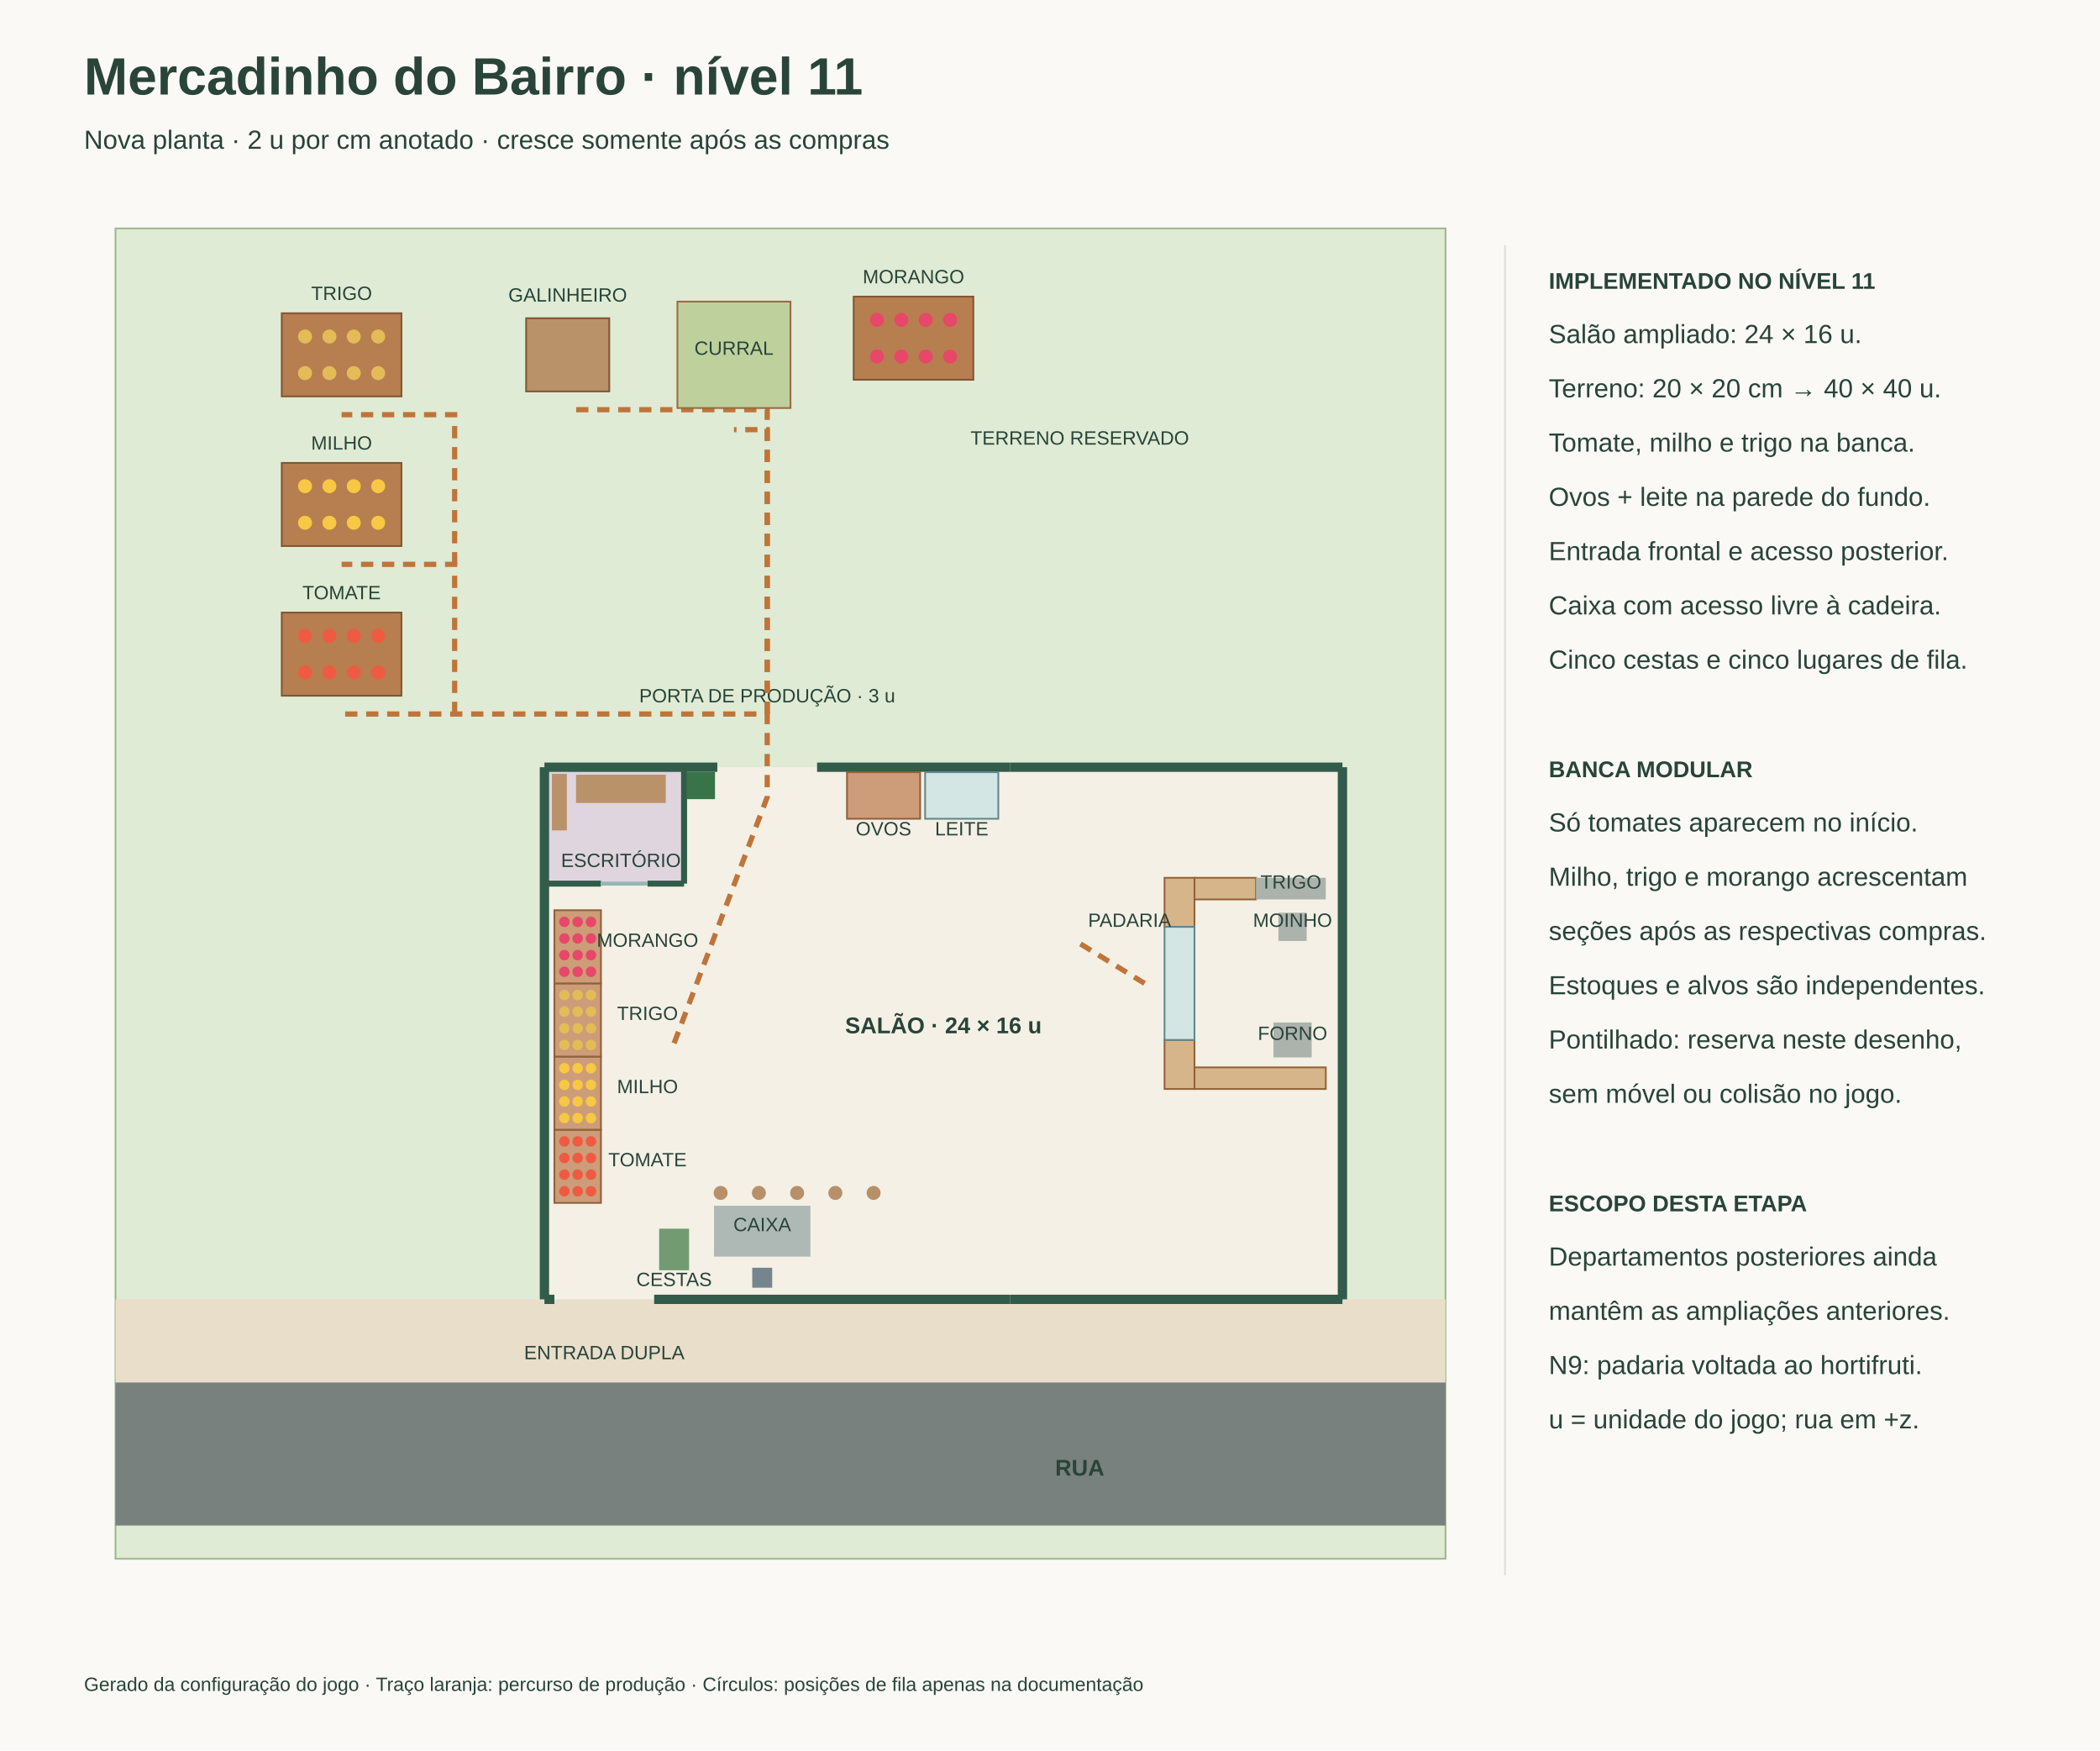
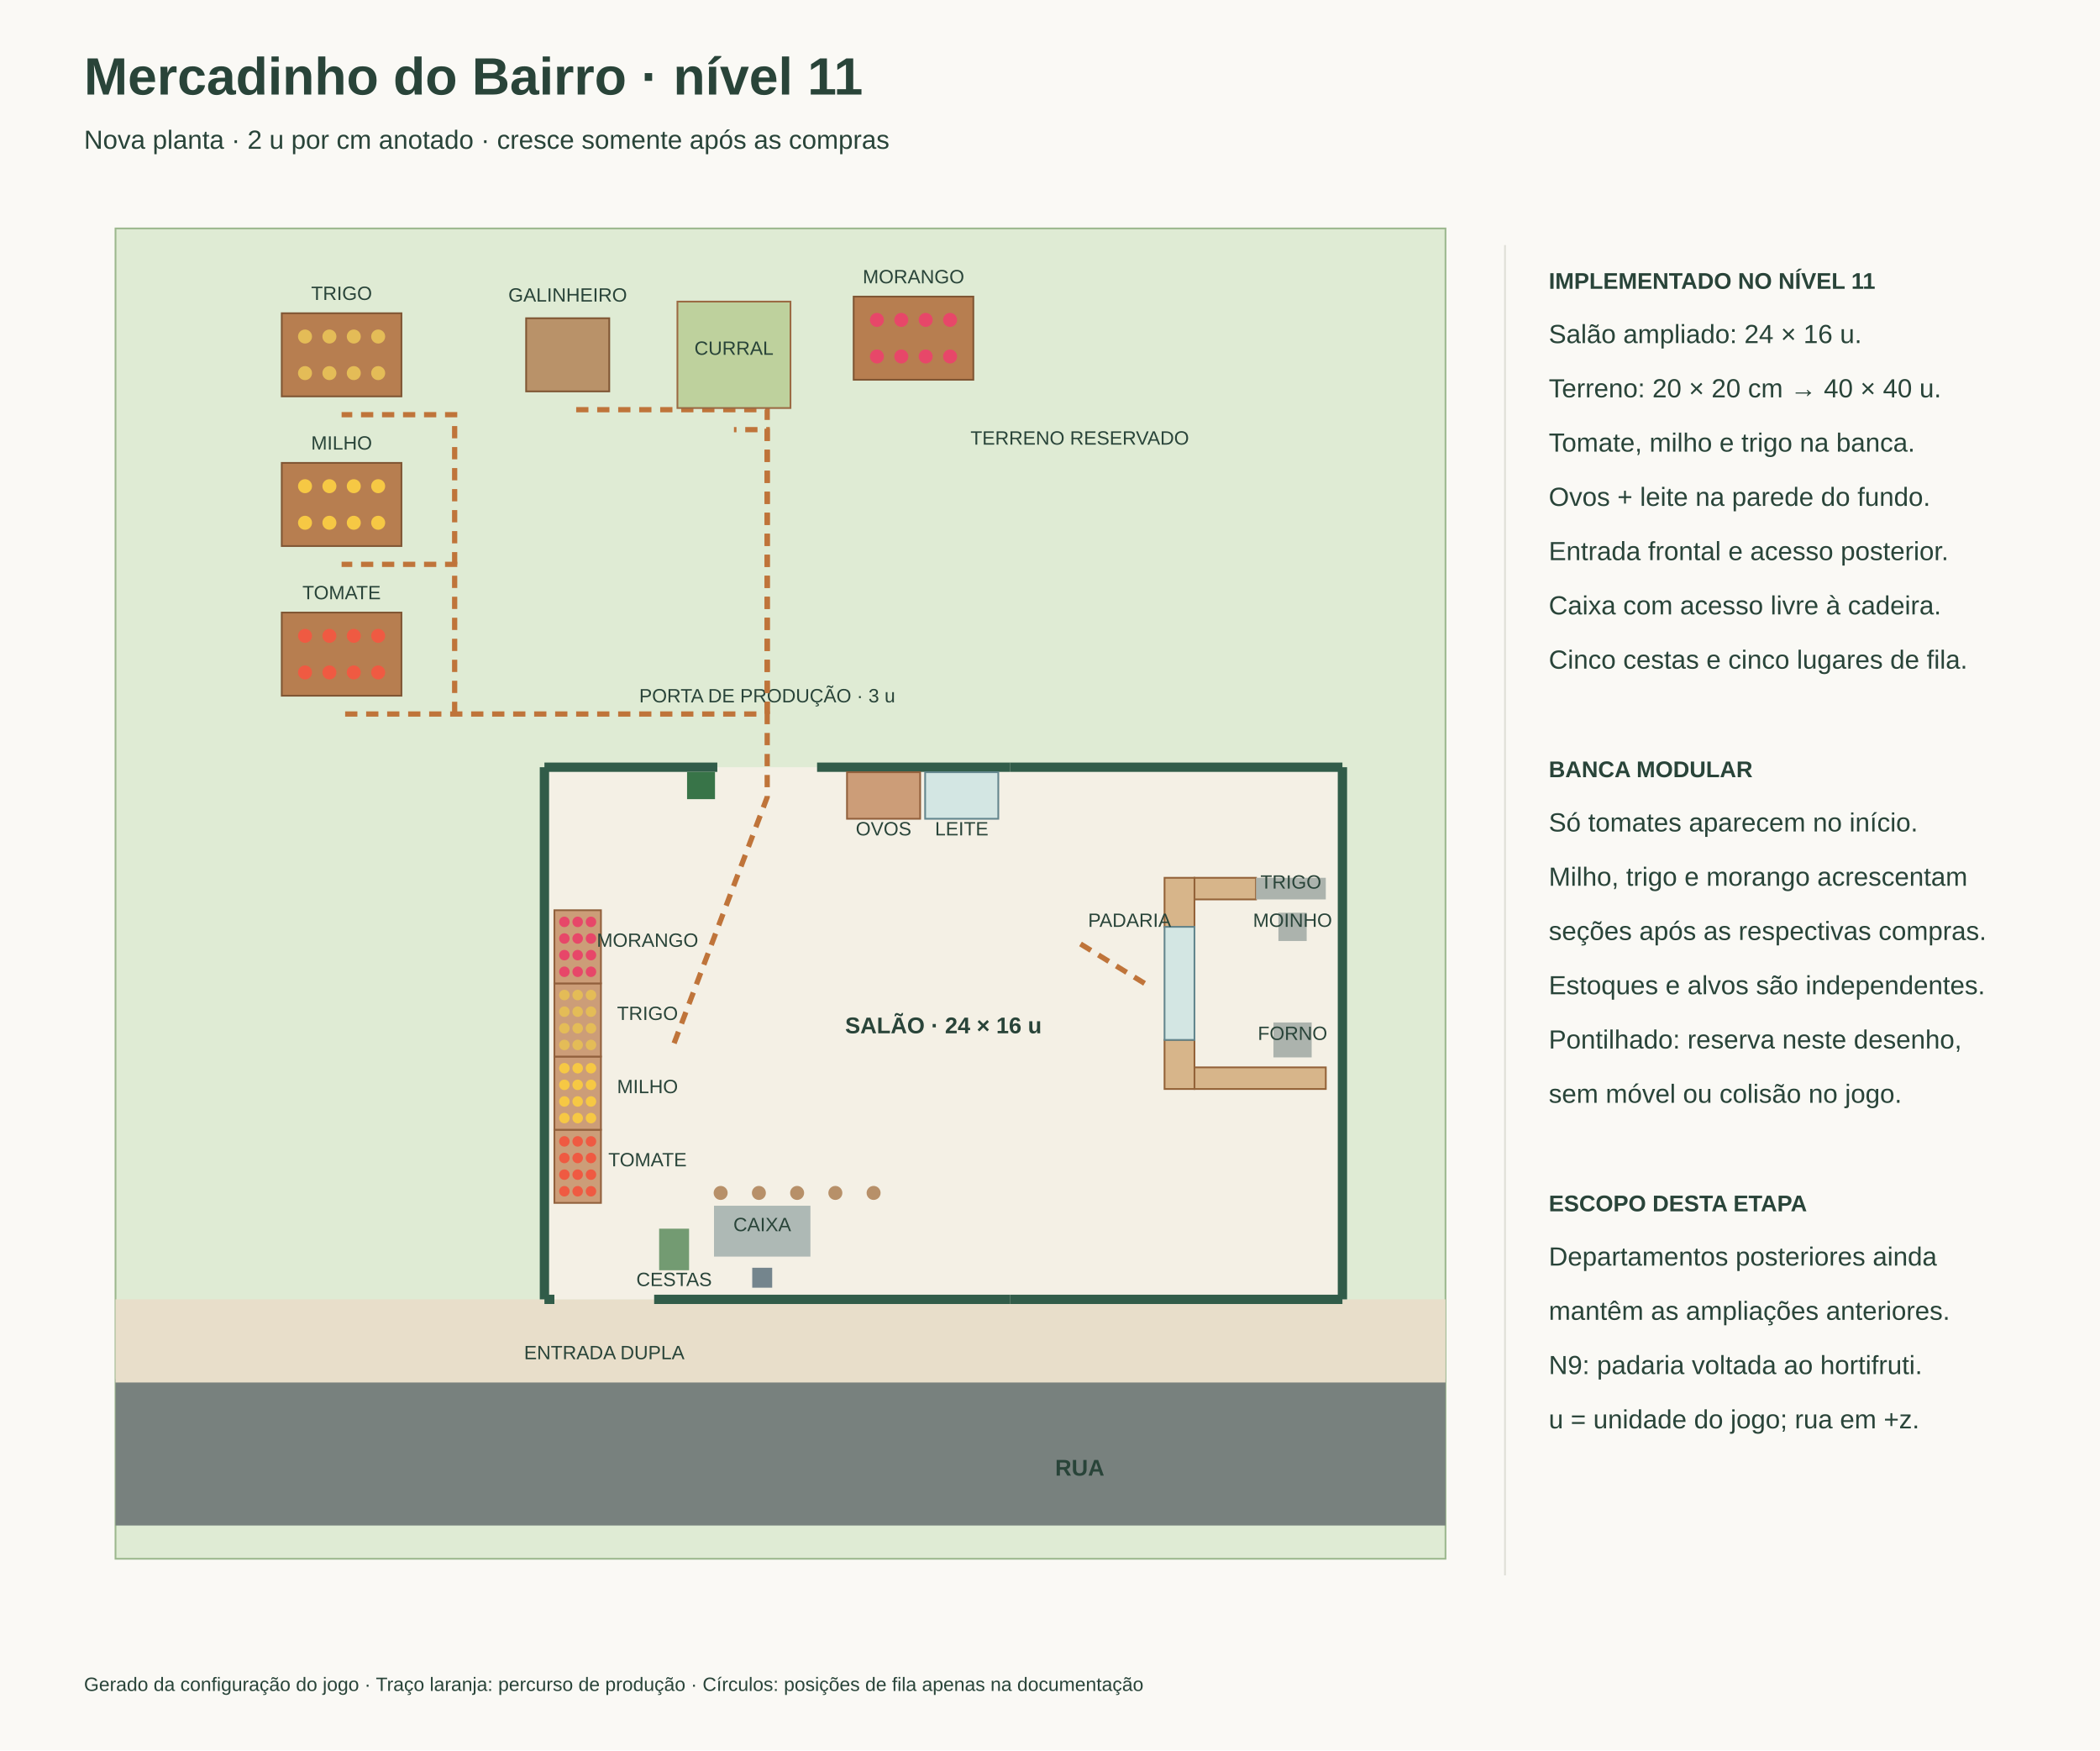
<svg xmlns="http://www.w3.org/2000/svg" width="1200" height="1000" viewBox="0 0 1200 1000" role="img" aria-labelledby="title desc">
  <style>text{font-family:Arial,sans-serif;fill:#294439}.title{font-size:30px;font-weight:bold}.label{font-size:13px;font-weight:bold}.note{font-size:15px}.small{font-size:11px}.wall{fill:#315c49}.route{fill:none;stroke:#bf743a;stroke-width:3;stroke-dasharray:7 5}</style>
  <rect width="1200" height="1000" fill="#faf9f5" />
  <text x="48" y="54" class="title">Mercadinho do Bairro · nível 11</text>
  <text x="48" y="85" class="note">Nova planta · 2 u por cm anotado · cresce somente após as compras</text>
  <rect x="66" y="130.5" width="760" height="760" fill="#dfebd4" stroke="#9cb88e" />
  <rect x="66" y="787.9" width="760" height="83.6" fill="#78817e" />
  <rect x="66" y="742.3" width="760" height="47.5" fill="#e8deca" />
  <text x="617" y="843" text-anchor="middle" class="label">RUA</text>
  <rect x="311.1" y="438.3" width="456" height="304" fill="#f4f0e5" />
-   <rect x="311.1" y="438.3" width="79.8" height="66.5" fill="#dfd5df" />
  <rect x="311.1" y="435.64" width="98.8" height="5.32" fill="#315c49" />
  <rect x="466.9" y="435.64" width="110.2" height="5.32" fill="#315c49" />
  <rect x="308.44" y="438.3" width="5.32" height="304" fill="#315c49" />
  <rect x="311.1" y="739.64" width="5.7" height="5.32" fill="#315c49" />
  <rect x="373.8" y="739.64" width="203.3" height="5.32" fill="#315c49" />
  <rect x="577.1" y="435.64" width="190" height="5.32" fill="#315c49" />
  <rect x="577.1" y="739.64" width="190" height="5.32" fill="#315c49" />
  <rect x="764.44" y="438.3" width="5.32" height="304" fill="#315c49" />
-   <rect x="389.19" y="438.3" width="3.42" height="66.5" fill="#315c49" />
-   <rect x="311.1" y="503.09" width="32.3" height="3.42" fill="#315c49" />
-   <rect x="370" y="503.09" width="20.9" height="3.42" fill="#315c49" />
-   <rect x="329.15" y="442.575" width="51.3" height="16.15" fill="#b99269" />
-   <rect x="315.375" y="442.1" width="8.55" height="32.3" fill="#b99269" />
-   <rect x="343.4" y="503.66" width="26.6" height="2.28" fill="#94b7b5" />
-   <text x="354.8" y="495.3" text-anchor="middle" class="small">ESCRITÓRIO</text>
  <rect x="392.61" y="440.96" width="15.96" height="15.58" fill="#387448" />
  <rect x="376.65" y="701.925" width="17.1" height="23.75" fill="#739b72" />
  <text x="385.2" y="734.7" text-anchor="middle" class="small">CESTAS</text>
  <rect x="408" y="688.815" width="55.1" height="29.07" fill="#aeb9b5" />
  <text x="435.55" y="703.35" text-anchor="middle" class="small">CAIXA</text>
  <rect x="429.85" y="724.25" width="11.4" height="11.4" fill="#74858d" />
  <rect x="316.8" y="645.4" width="26.6" height="41.8" fill="#cc9d78" stroke="#91603c" />
  <circle cx="322.5" cy="652.05" r="3" fill="#ef5a42" />
  <circle cx="330.1" cy="652.05" r="3" fill="#ef5a42" />
  <circle cx="337.7" cy="652.05" r="3" fill="#ef5a42" />
  <circle cx="322.5" cy="661.55" r="3" fill="#ef5a42" />
  <circle cx="330.1" cy="661.55" r="3" fill="#ef5a42" />
  <circle cx="337.7" cy="661.55" r="3" fill="#ef5a42" />
  <circle cx="322.5" cy="671.05" r="3" fill="#ef5a42" />
  <circle cx="330.1" cy="671.05" r="3" fill="#ef5a42" />
  <circle cx="337.7" cy="671.05" r="3" fill="#ef5a42" />
  <circle cx="322.5" cy="680.55" r="3" fill="#ef5a42" />
  <circle cx="330.1" cy="680.55" r="3" fill="#ef5a42" />
  <circle cx="337.7" cy="680.55" r="3" fill="#ef5a42" />
  <text x="370" y="666.3" text-anchor="middle" class="small">TOMATE</text>
  <rect x="161" y="349.95" width="68.4" height="47.5" fill="#b77e50" stroke="#805634" />
  <circle cx="174.3" cy="363.25" r="4" fill="#ef5a42" />
  <circle cx="188.233" cy="363.25" r="4" fill="#ef5a42" />
  <circle cx="202.167" cy="363.25" r="4" fill="#ef5a42" />
  <circle cx="216.1" cy="363.25" r="4" fill="#ef5a42" />
  <circle cx="174.3" cy="384.15" r="4" fill="#ef5a42" />
  <circle cx="188.233" cy="384.15" r="4" fill="#ef5a42" />
  <circle cx="202.167" cy="384.15" r="4" fill="#ef5a42" />
  <circle cx="216.1" cy="384.15" r="4" fill="#ef5a42" />
  <text x="195.2" y="342.35" text-anchor="middle" class="small">TOMATE</text>
  <rect x="316.8" y="603.6" width="26.6" height="41.8" fill="#cc9d78" stroke="#91603c" />
  <circle cx="322.5" cy="610.25" r="3" fill="#f6c844" />
  <circle cx="330.1" cy="610.25" r="3" fill="#f6c844" />
  <circle cx="337.7" cy="610.25" r="3" fill="#f6c844" />
  <circle cx="322.5" cy="619.75" r="3" fill="#f6c844" />
  <circle cx="330.1" cy="619.75" r="3" fill="#f6c844" />
  <circle cx="337.7" cy="619.75" r="3" fill="#f6c844" />
  <circle cx="322.5" cy="629.25" r="3" fill="#f6c844" />
  <circle cx="330.1" cy="629.25" r="3" fill="#f6c844" />
  <circle cx="337.7" cy="629.25" r="3" fill="#f6c844" />
  <circle cx="322.5" cy="638.75" r="3" fill="#f6c844" />
  <circle cx="330.1" cy="638.75" r="3" fill="#f6c844" />
  <circle cx="337.7" cy="638.75" r="3" fill="#f6c844" />
  <text x="370" y="624.5" text-anchor="middle" class="small">MILHO</text>
  <rect x="161" y="264.45" width="68.4" height="47.5" fill="#b77e50" stroke="#805634" />
  <circle cx="174.3" cy="277.75" r="4" fill="#f6c844" />
  <circle cx="188.233" cy="277.75" r="4" fill="#f6c844" />
  <circle cx="202.167" cy="277.75" r="4" fill="#f6c844" />
  <circle cx="216.1" cy="277.75" r="4" fill="#f6c844" />
  <circle cx="174.3" cy="298.65" r="4" fill="#f6c844" />
  <circle cx="188.233" cy="298.65" r="4" fill="#f6c844" />
  <circle cx="202.167" cy="298.65" r="4" fill="#f6c844" />
  <circle cx="216.1" cy="298.65" r="4" fill="#f6c844" />
  <text x="195.2" y="256.85" text-anchor="middle" class="small">MILHO</text>
  <rect x="316.8" y="561.8" width="26.6" height="41.8" fill="#cc9d78" stroke="#91603c" />
  <circle cx="322.5" cy="568.45" r="3" fill="#e4bc57" />
  <circle cx="330.1" cy="568.45" r="3" fill="#e4bc57" />
  <circle cx="337.7" cy="568.45" r="3" fill="#e4bc57" />
  <circle cx="322.5" cy="577.95" r="3" fill="#e4bc57" />
  <circle cx="330.1" cy="577.95" r="3" fill="#e4bc57" />
  <circle cx="337.7" cy="577.95" r="3" fill="#e4bc57" />
  <circle cx="322.5" cy="587.45" r="3" fill="#e4bc57" />
  <circle cx="330.1" cy="587.45" r="3" fill="#e4bc57" />
  <circle cx="337.7" cy="587.45" r="3" fill="#e4bc57" />
  <circle cx="322.5" cy="596.95" r="3" fill="#e4bc57" />
  <circle cx="330.1" cy="596.95" r="3" fill="#e4bc57" />
  <circle cx="337.7" cy="596.95" r="3" fill="#e4bc57" />
  <text x="370" y="582.7" text-anchor="middle" class="small">TRIGO</text>
  <rect x="161" y="178.95" width="68.4" height="47.5" fill="#b77e50" stroke="#805634" />
  <circle cx="174.3" cy="192.25" r="4" fill="#e4bc57" />
  <circle cx="188.233" cy="192.25" r="4" fill="#e4bc57" />
  <circle cx="202.167" cy="192.25" r="4" fill="#e4bc57" />
  <circle cx="216.1" cy="192.25" r="4" fill="#e4bc57" />
  <circle cx="174.3" cy="213.15" r="4" fill="#e4bc57" />
  <circle cx="188.233" cy="213.15" r="4" fill="#e4bc57" />
  <circle cx="202.167" cy="213.15" r="4" fill="#e4bc57" />
  <circle cx="216.1" cy="213.15" r="4" fill="#e4bc57" />
  <text x="195.2" y="171.35" text-anchor="middle" class="small">TRIGO</text>
  <rect x="316.8" y="520" width="26.6" height="41.8" fill="#cc9d78" stroke="#91603c" />
  <circle cx="322.5" cy="526.65" r="3" fill="#e74769" />
  <circle cx="330.1" cy="526.65" r="3" fill="#e74769" />
  <circle cx="337.7" cy="526.65" r="3" fill="#e74769" />
  <circle cx="322.5" cy="536.15" r="3" fill="#e74769" />
  <circle cx="330.1" cy="536.15" r="3" fill="#e74769" />
  <circle cx="337.7" cy="536.15" r="3" fill="#e74769" />
  <circle cx="322.5" cy="545.65" r="3" fill="#e74769" />
  <circle cx="330.1" cy="545.65" r="3" fill="#e74769" />
  <circle cx="337.7" cy="545.65" r="3" fill="#e74769" />
  <circle cx="322.5" cy="555.15" r="3" fill="#e74769" />
  <circle cx="330.1" cy="555.15" r="3" fill="#e74769" />
  <circle cx="337.7" cy="555.15" r="3" fill="#e74769" />
  <text x="370" y="540.9" text-anchor="middle" class="small">MORANGO</text>
  <rect x="487.8" y="169.45" width="68.4" height="47.5" fill="#b77e50" stroke="#805634" />
  <circle cx="501.1" cy="182.75" r="4" fill="#e74769" />
  <circle cx="515.033" cy="182.75" r="4" fill="#e74769" />
  <circle cx="528.967" cy="182.75" r="4" fill="#e74769" />
  <circle cx="542.9" cy="182.75" r="4" fill="#e74769" />
  <circle cx="501.1" cy="203.65" r="4" fill="#e74769" />
  <circle cx="515.033" cy="203.65" r="4" fill="#e74769" />
  <circle cx="528.967" cy="203.65" r="4" fill="#e74769" />
  <circle cx="542.9" cy="203.65" r="4" fill="#e74769" />
  <text x="522" y="161.85" text-anchor="middle" class="small">MORANGO</text>
  <path d="M385.2,596L438.4,455.4L438.4,407.9L195.2,407.9" class="route" />
  <path d="M259.8,322.4L259.8,236.9L195.2,236.9" class="route" />
  <path d="M259.8,407.9L259.8,322.4L195.2,322.4" class="route" />
  <rect x="484" y="441.15" width="41.8" height="26.6" fill="#cc9d78" stroke="#91603c" />
  <text x="504.9" y="477.25" text-anchor="middle" class="small">OVOS</text>
  <rect x="300.65" y="181.8" width="47.5" height="41.8" fill="#b99269" stroke="#805634" />
  <text x="324.4" y="172.3" text-anchor="middle" class="small">GALINHEIRO</text>
  <path d="M438.4,407.9L438.4,234.05L324.4,234.05" class="route" />
  <text x="438.4" y="401.25" text-anchor="middle" class="small">PORTA DE PRODUÇÃO · 3 u</text>
  <rect x="528.65" y="441.15" width="41.8" height="26.6" fill="#d3e6e3" stroke="#63868d" />
  <text x="549.55" y="477.25" text-anchor="middle" class="small">LEITE</text>
  <rect x="387.1" y="172.3" width="64.6" height="60.8" fill="#bed19d" stroke="#9b6a43" />
  <text x="419.4" y="202.7" text-anchor="middle" class="small">CURRAL</text>
  <path d="M438.4,407.9L438.4,245.45L419.4,245.45" class="route" />
  <text x="345.3" y="776.5" text-anchor="middle" class="small">ENTRADA DUPLA</text>
  <circle cx="411.8" cy="681.5" r="4" fill="#b79069" />
  <circle cx="433.65" cy="681.5" r="4" fill="#b79069" />
  <circle cx="455.5" cy="681.5" r="4" fill="#b79069" />
  <circle cx="477.35" cy="681.5" r="4" fill="#b79069" />
  <circle cx="499.2" cy="681.5" r="4" fill="#b79069" />
  <text x="617" y="254" text-anchor="middle" class="small">TERRENO RESERVADO</text>
  <text x="539.1" y="590.3" text-anchor="middle" class="label">SALÃO · 24 × 16 u</text>
  <rect x="682.55" y="609.775" width="75.05" height="12.35" fill="#d7b58a" stroke="#936238" />
  <rect x="682.55" y="501.475" width="35.15" height="12.35" fill="#d7b58a" stroke="#936238" />
  <rect x="665.45" y="501.475" width="17.1" height="28.025" fill="#d7b58a" stroke="#936238" />
  <rect x="665.45" y="594.1" width="17.1" height="28.025" fill="#d7b58a" stroke="#936238" />
  <rect x="665.45" y="529.5" width="17.1" height="64.6" fill="#d3e6e3" stroke="#63868d" />
  <rect x="717.7" y="501.475" width="39.9" height="12.35" fill="#acb3ad" />
  <text x="737.65" y="507.65" text-anchor="middle" class="small">TRIGO</text>
  <rect x="730.525" y="521.425" width="16.15" height="16.15" fill="#acb3ad" />
  <text x="738.6" y="529.5" text-anchor="middle" class="small">MOINHO</text>
  <rect x="727.675" y="584.125" width="21.85" height="19.95" fill="#acb3ad" />
  <text x="738.6" y="594.1" text-anchor="middle" class="small">FORNO</text>
  <text x="645.5" y="529.5" text-anchor="middle" class="small">PADARIA</text>
  <path d="M654.05,561.8L617,539" class="route" />
  <path d="M860 140V900" stroke="#dedfd7" />
  <text x="885" y="165" class="label">IMPLEMENTADO NO NÍVEL 11</text>
  <text x="885" y="196" class="note">Salão ampliado: 24 × 16 u.</text>
  <text x="885" y="227" class="note">Terreno: 20 × 20 cm → 40 × 40 u.</text>
  <text x="885" y="258" class="note">Tomate, milho e trigo na banca.</text>
  <text x="885" y="289" class="note">Ovos + leite na parede do fundo.</text>
  <text x="885" y="320" class="note">Entrada frontal e acesso posterior.</text>
  <text x="885" y="351" class="note">Caixa com acesso livre à cadeira.</text>
  <text x="885" y="382" class="note">Cinco cestas e cinco lugares de fila.</text>
  <text x="885" y="413" class="note" />
  <text x="885" y="444" class="label">BANCA MODULAR</text>
  <text x="885" y="475" class="note">Só tomates aparecem no início.</text>
  <text x="885" y="506" class="note">Milho, trigo e morango acrescentam</text>
  <text x="885" y="537" class="note">seções após as respectivas compras.</text>
  <text x="885" y="568" class="note">Estoques e alvos são independentes.</text>
  <text x="885" y="599" class="note">Pontilhado: reserva neste desenho,</text>
  <text x="885" y="630" class="note">sem móvel ou colisão no jogo.</text>
  <text x="885" y="661" class="note" />
  <text x="885" y="692" class="label">ESCOPO DESTA ETAPA</text>
  <text x="885" y="723" class="note">Departamentos posteriores ainda</text>
  <text x="885" y="754" class="note">mantêm as ampliações anteriores.</text>
  <text x="885" y="785" class="note">N9: padaria voltada ao hortifruti.</text>
  <text x="885" y="816" class="note">u = unidade do jogo; rua em +z.</text>
  <text x="48" y="966" class="small">Gerado da configuração do jogo · Traço laranja: percurso de produção · Círculos: posições de fila apenas na documentação</text>
</svg>
